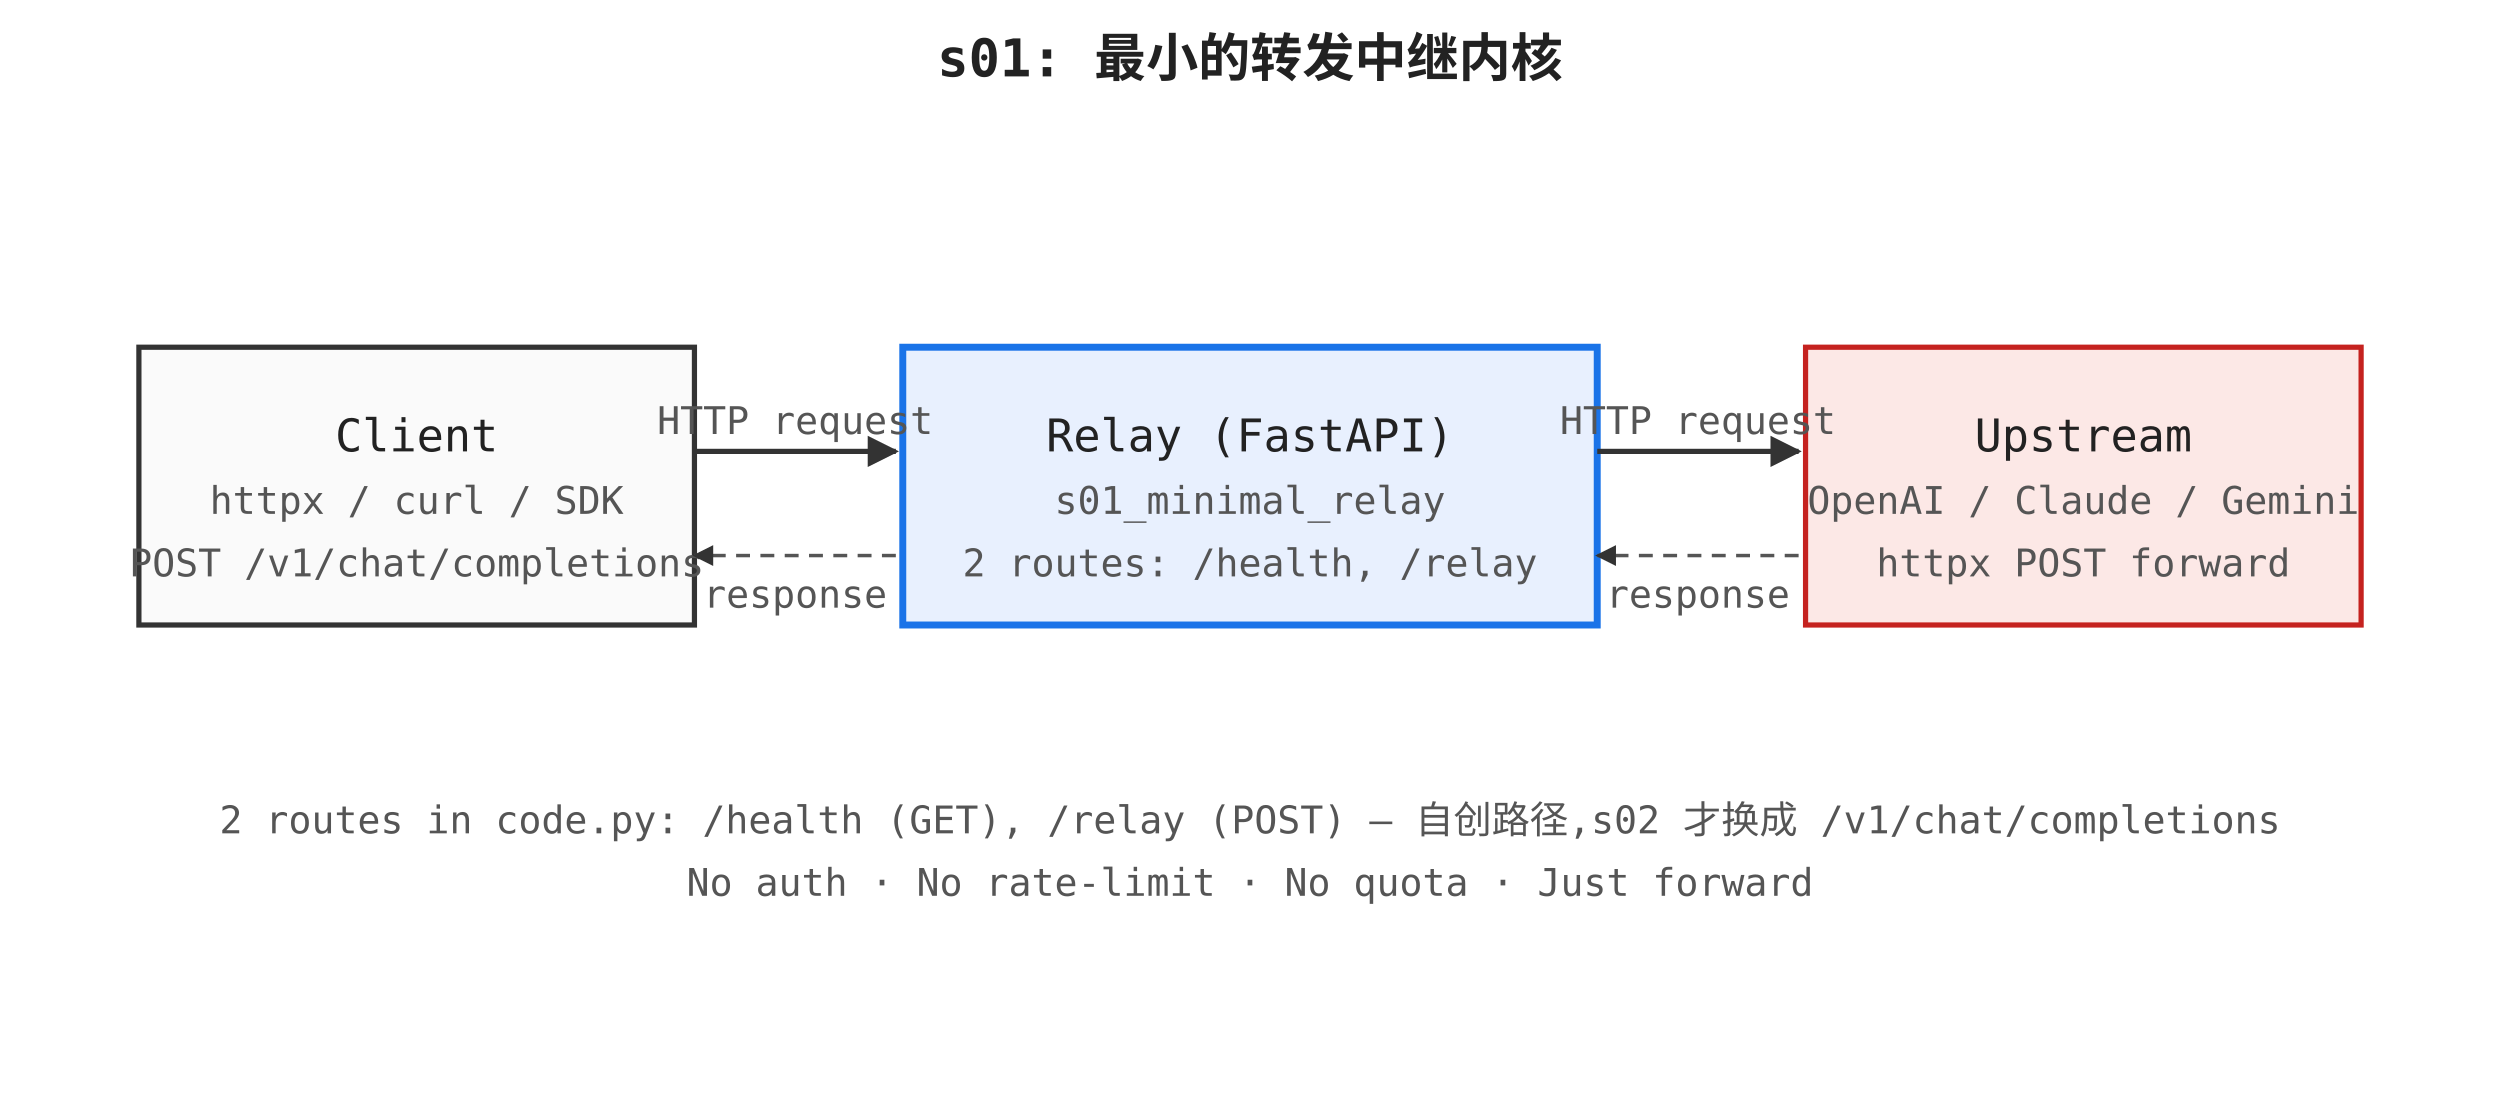
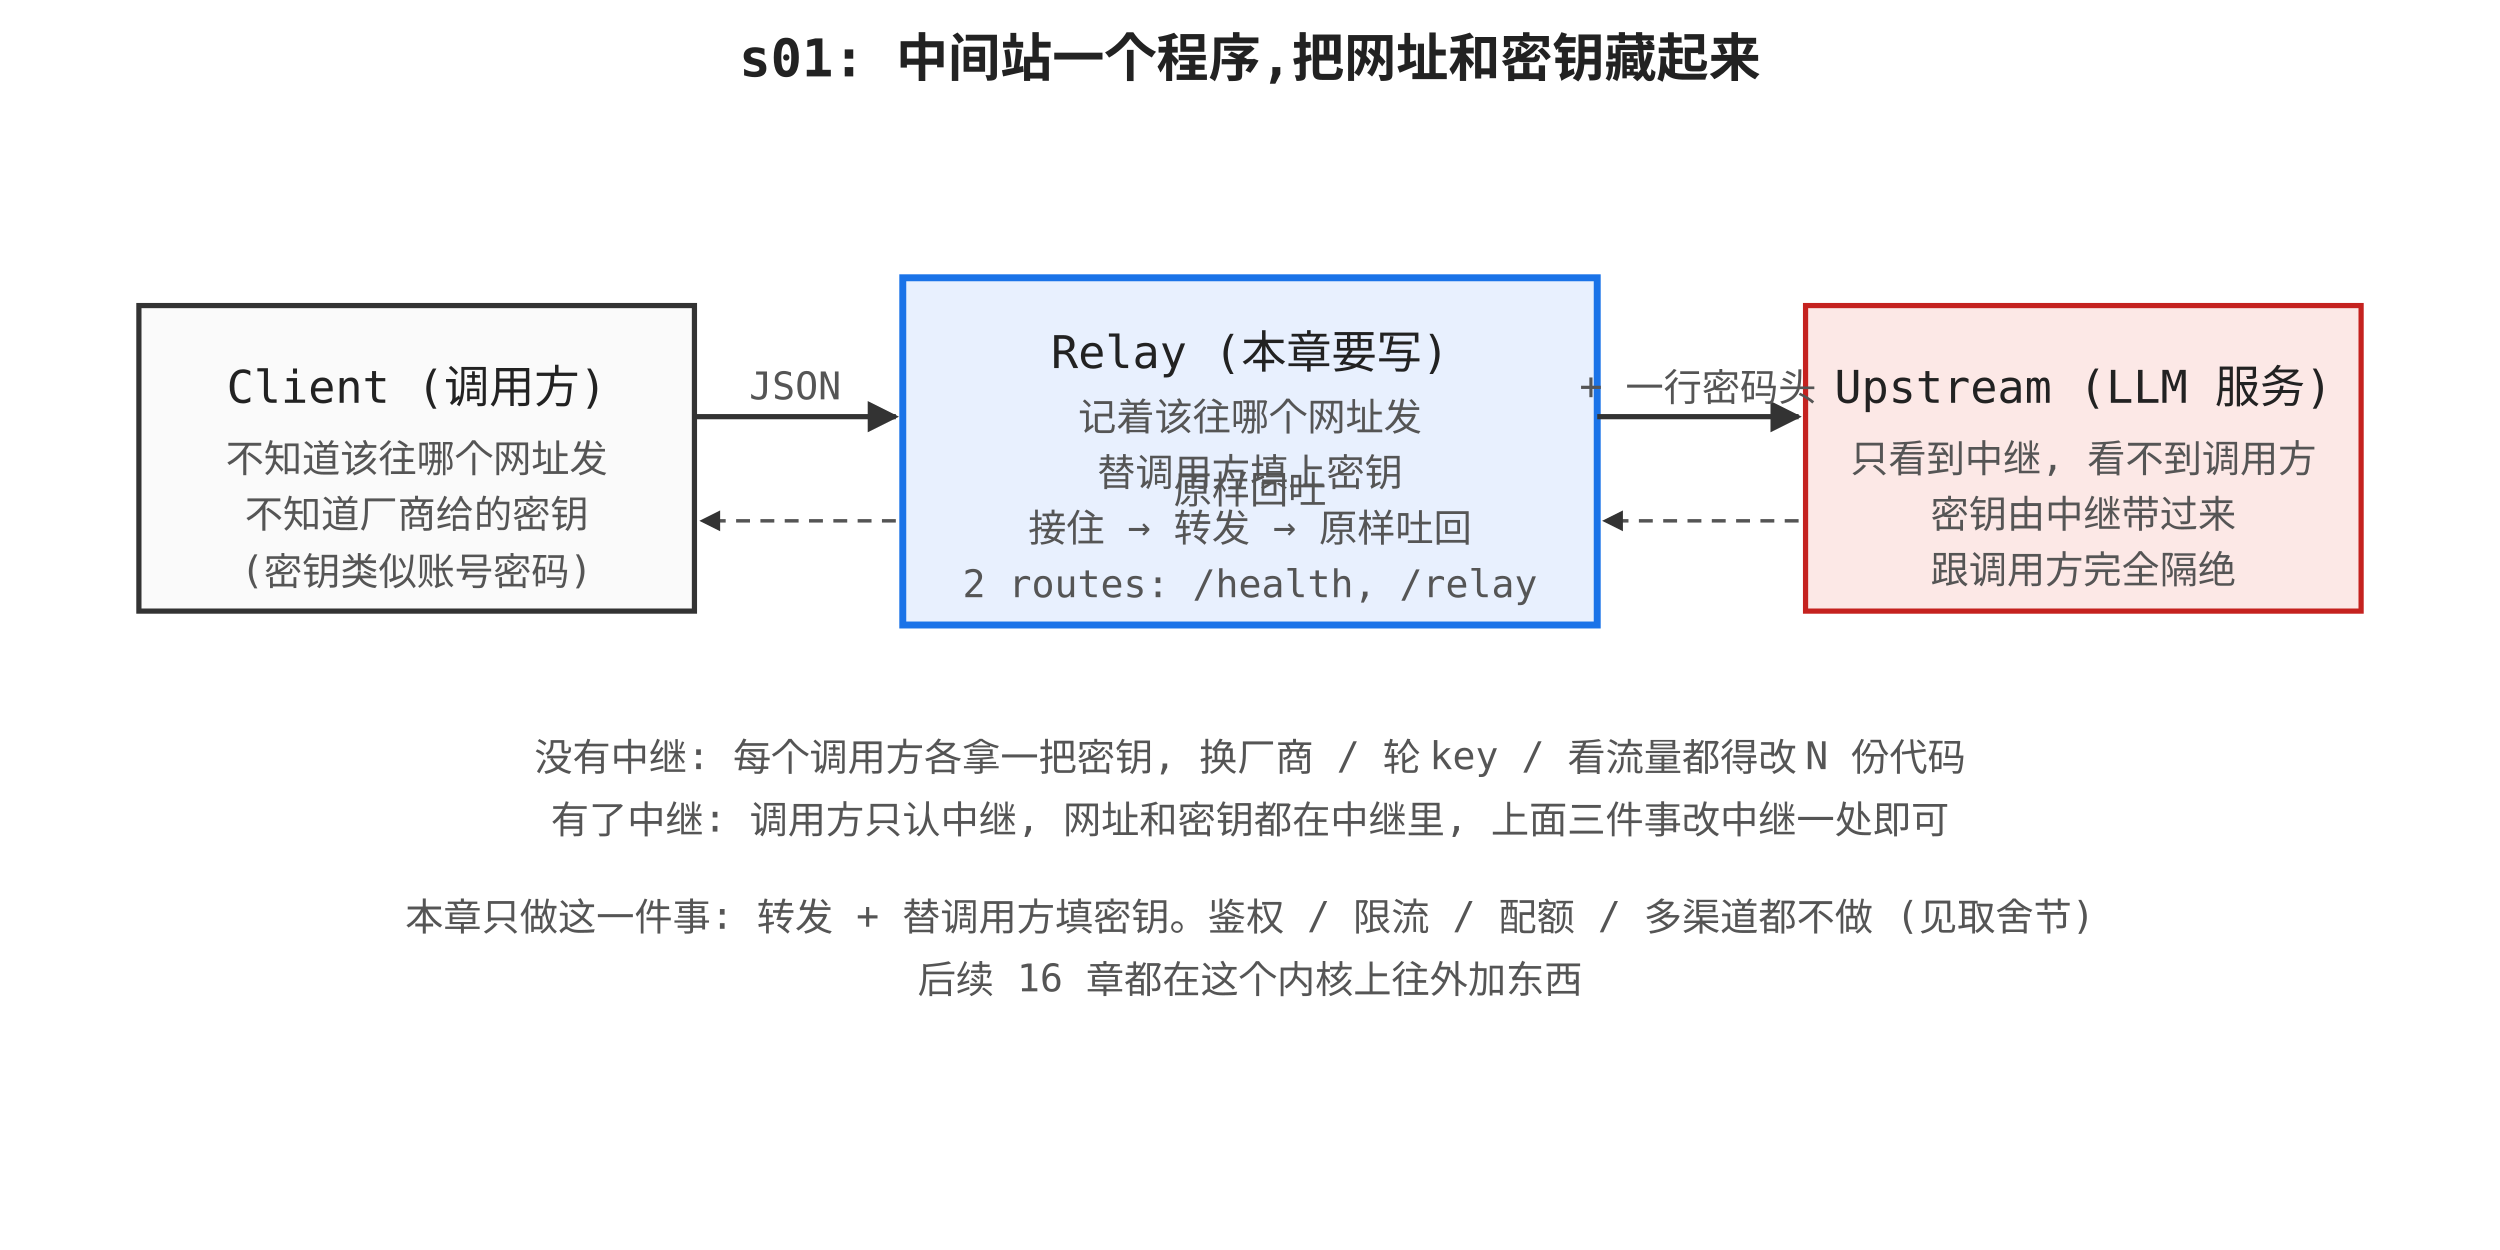
- <svg xmlns="http://www.w3.org/2000/svg" viewBox="0 0 720 320" font-family="monospace">
+ <svg xmlns="http://www.w3.org/2000/svg" viewBox="0 0 720 360" font-family="monospace">
  <style>
    .client   { fill: #fafafa; stroke: #333;    stroke-width: 1.5; }
    .gateway  { fill: #e8f0fe; stroke: #1a73e8; stroke-width: 2;   }
    .upstream { fill: #fce8e6; stroke: #c5221f; stroke-width: 1.5; }
    .title    { font-size: 15px; font-weight: bold; fill: #222; }
    .label    { font-size: 13px; fill: #222; }
    .small    { font-size: 11px; fill: #555; }
    .arrow    { stroke: #333; stroke-width: 1.5; fill: none; marker-end: url(#arrow); }
    .arrowR   { stroke: #555; stroke-width: 1;   fill: none; marker-end: url(#arrow); stroke-dasharray: 4 3; }
  </style>
  <defs>
    <marker id="arrow" viewBox="0 0 10 10" refX="9" refY="5" markerWidth="6" markerHeight="6" orient="auto">
      <path d="M0,0 L10,5 L0,10 z" fill="#333" />
    </marker>
  </defs>
-   <text x="360" y="22" text-anchor="middle" class="title">s01: 最小的转发中继内核</text>
-   <rect class="client" x="40" y="100" width="160" height="80" />
-   <text x="120" y="130" text-anchor="middle" class="label">Client</text>
-   <text x="120" y="148" text-anchor="middle" class="small">httpx / curl / SDK</text>
-   <text x="120" y="166" text-anchor="middle" class="small">POST /v1/chat/completions</text>
-   <rect class="gateway" x="260" y="100" width="200" height="80" />
-   <text x="360" y="130" text-anchor="middle" class="label">Relay (FastAPI)</text>
-   <text x="360" y="148" text-anchor="middle" class="small">s01_minimal_relay</text>
-   <text x="360" y="166" text-anchor="middle" class="small">2 routes: /health, /relay</text>
-   <rect class="upstream" x="520" y="100" width="160" height="80" />
-   <text x="600" y="130" text-anchor="middle" class="label">Upstream</text>
-   <text x="600" y="148" text-anchor="middle" class="small">OpenAI / Claude / Gemini</text>
-   <text x="600" y="166" text-anchor="middle" class="small">httpx POST forward</text>
-   <line class="arrow" x1="200" y1="130" x2="258" y2="130" />
-   <line class="arrow" x1="460" y1="130" x2="518" y2="130" />
-   <text x="229" y="125" text-anchor="middle" class="small">HTTP request</text>
-   <text x="489" y="125" text-anchor="middle" class="small">HTTP request</text>
-   <line class="arrowR" x1="258" y1="160" x2="200" y2="160" />
-   <line class="arrowR" x1="518" y1="160" x2="460" y2="160" />
-   <text x="229" y="175" text-anchor="middle" class="small">response</text>
-   <text x="489" y="175" text-anchor="middle" class="small">response</text>
-   <text x="360" y="240" text-anchor="middle" class="small">2 routes in code.py: /health (GET), /relay (POST) — 自创路径,s02 才换成 /v1/chat/completions</text>
-   <text x="360" y="258" text-anchor="middle" class="small">No auth · No rate-limit · No quota · Just forward</text>
+   <text x="360" y="22" text-anchor="middle" class="title">s01: 中间站一个程序,把网址和密钥藏起来</text>
+   <rect class="client" x="40" y="88" width="160" height="88" />
+   <text x="120" y="116" text-anchor="middle" class="label">Client (调用方)</text>
+   <text x="120" y="136" text-anchor="middle" class="small">不知道该往哪个网址发</text>
+   <text x="120" y="152" text-anchor="middle" class="small">不知道厂商给的密钥</text>
+   <text x="120" y="168" text-anchor="middle" class="small">(密钥类似账号密码)</text>
+   <rect class="gateway" x="260" y="80" width="200" height="100" />
+   <text x="360" y="106" text-anchor="middle" class="label">Relay (本章要写)</text>
+   <text x="360" y="124" text-anchor="middle" class="small">记着该往哪个网址发</text>
+   <text x="360" y="140" text-anchor="middle" class="small">替调用方填上密钥</text>
+   <text x="360" y="156" text-anchor="middle" class="small">接住 → 转发 → 原样吐回</text>
+   <text x="360" y="172" text-anchor="middle" class="small">2 routes: /health, /relay</text>
+   <rect class="upstream" x="520" y="88" width="160" height="88" />
+   <text x="600" y="116" text-anchor="middle" class="label">Upstream (LLM 服务)</text>
+   <text x="600" y="136" text-anchor="middle" class="small">只看到中继, 看不到调用方</text>
+   <text x="600" y="152" text-anchor="middle" class="small">密钥由中继带过来</text>
+   <text x="600" y="168" text-anchor="middle" class="small">跟调用方完全隔绝</text>
+   <line class="arrow" x1="200" y1="120" x2="258" y2="120" />
+   <text x="229" y="115" text-anchor="middle" class="small">JSON</text>
+   <line class="arrow" x1="460" y1="120" x2="518" y2="120" />
+   <text x="489" y="115" text-anchor="middle" class="small">+ 一行密码头</text>
+   <line class="arrowR" x1="518" y1="150" x2="462" y2="150" />
+   <line class="arrowR" x1="258" y1="150" x2="202" y2="150" />
+   <text x="360" y="145" text-anchor="middle" class="small">原样回吐</text>
+   <text x="360" y="222" text-anchor="middle" class="small">没有中继: 每个调用方各拿一把密钥, 换厂商 / 轮 key / 看流量都得改 N 份代码</text>
+   <text x="360" y="240" text-anchor="middle" class="small">有了中继: 调用方只认中继, 网址和密钥都在中继里, 上面三件事改中继一处即可</text>
+   <text x="360" y="268" text-anchor="middle" class="small">本章只做这一件事: 转发 + 替调用方填密钥。鉴权 / 限流 / 配额 / 多渠道都不做 (见取舍节)</text>
+   <text x="360" y="286" text-anchor="middle" class="small">后续 16 章都在这个内核上往外加东西</text>
</svg>
